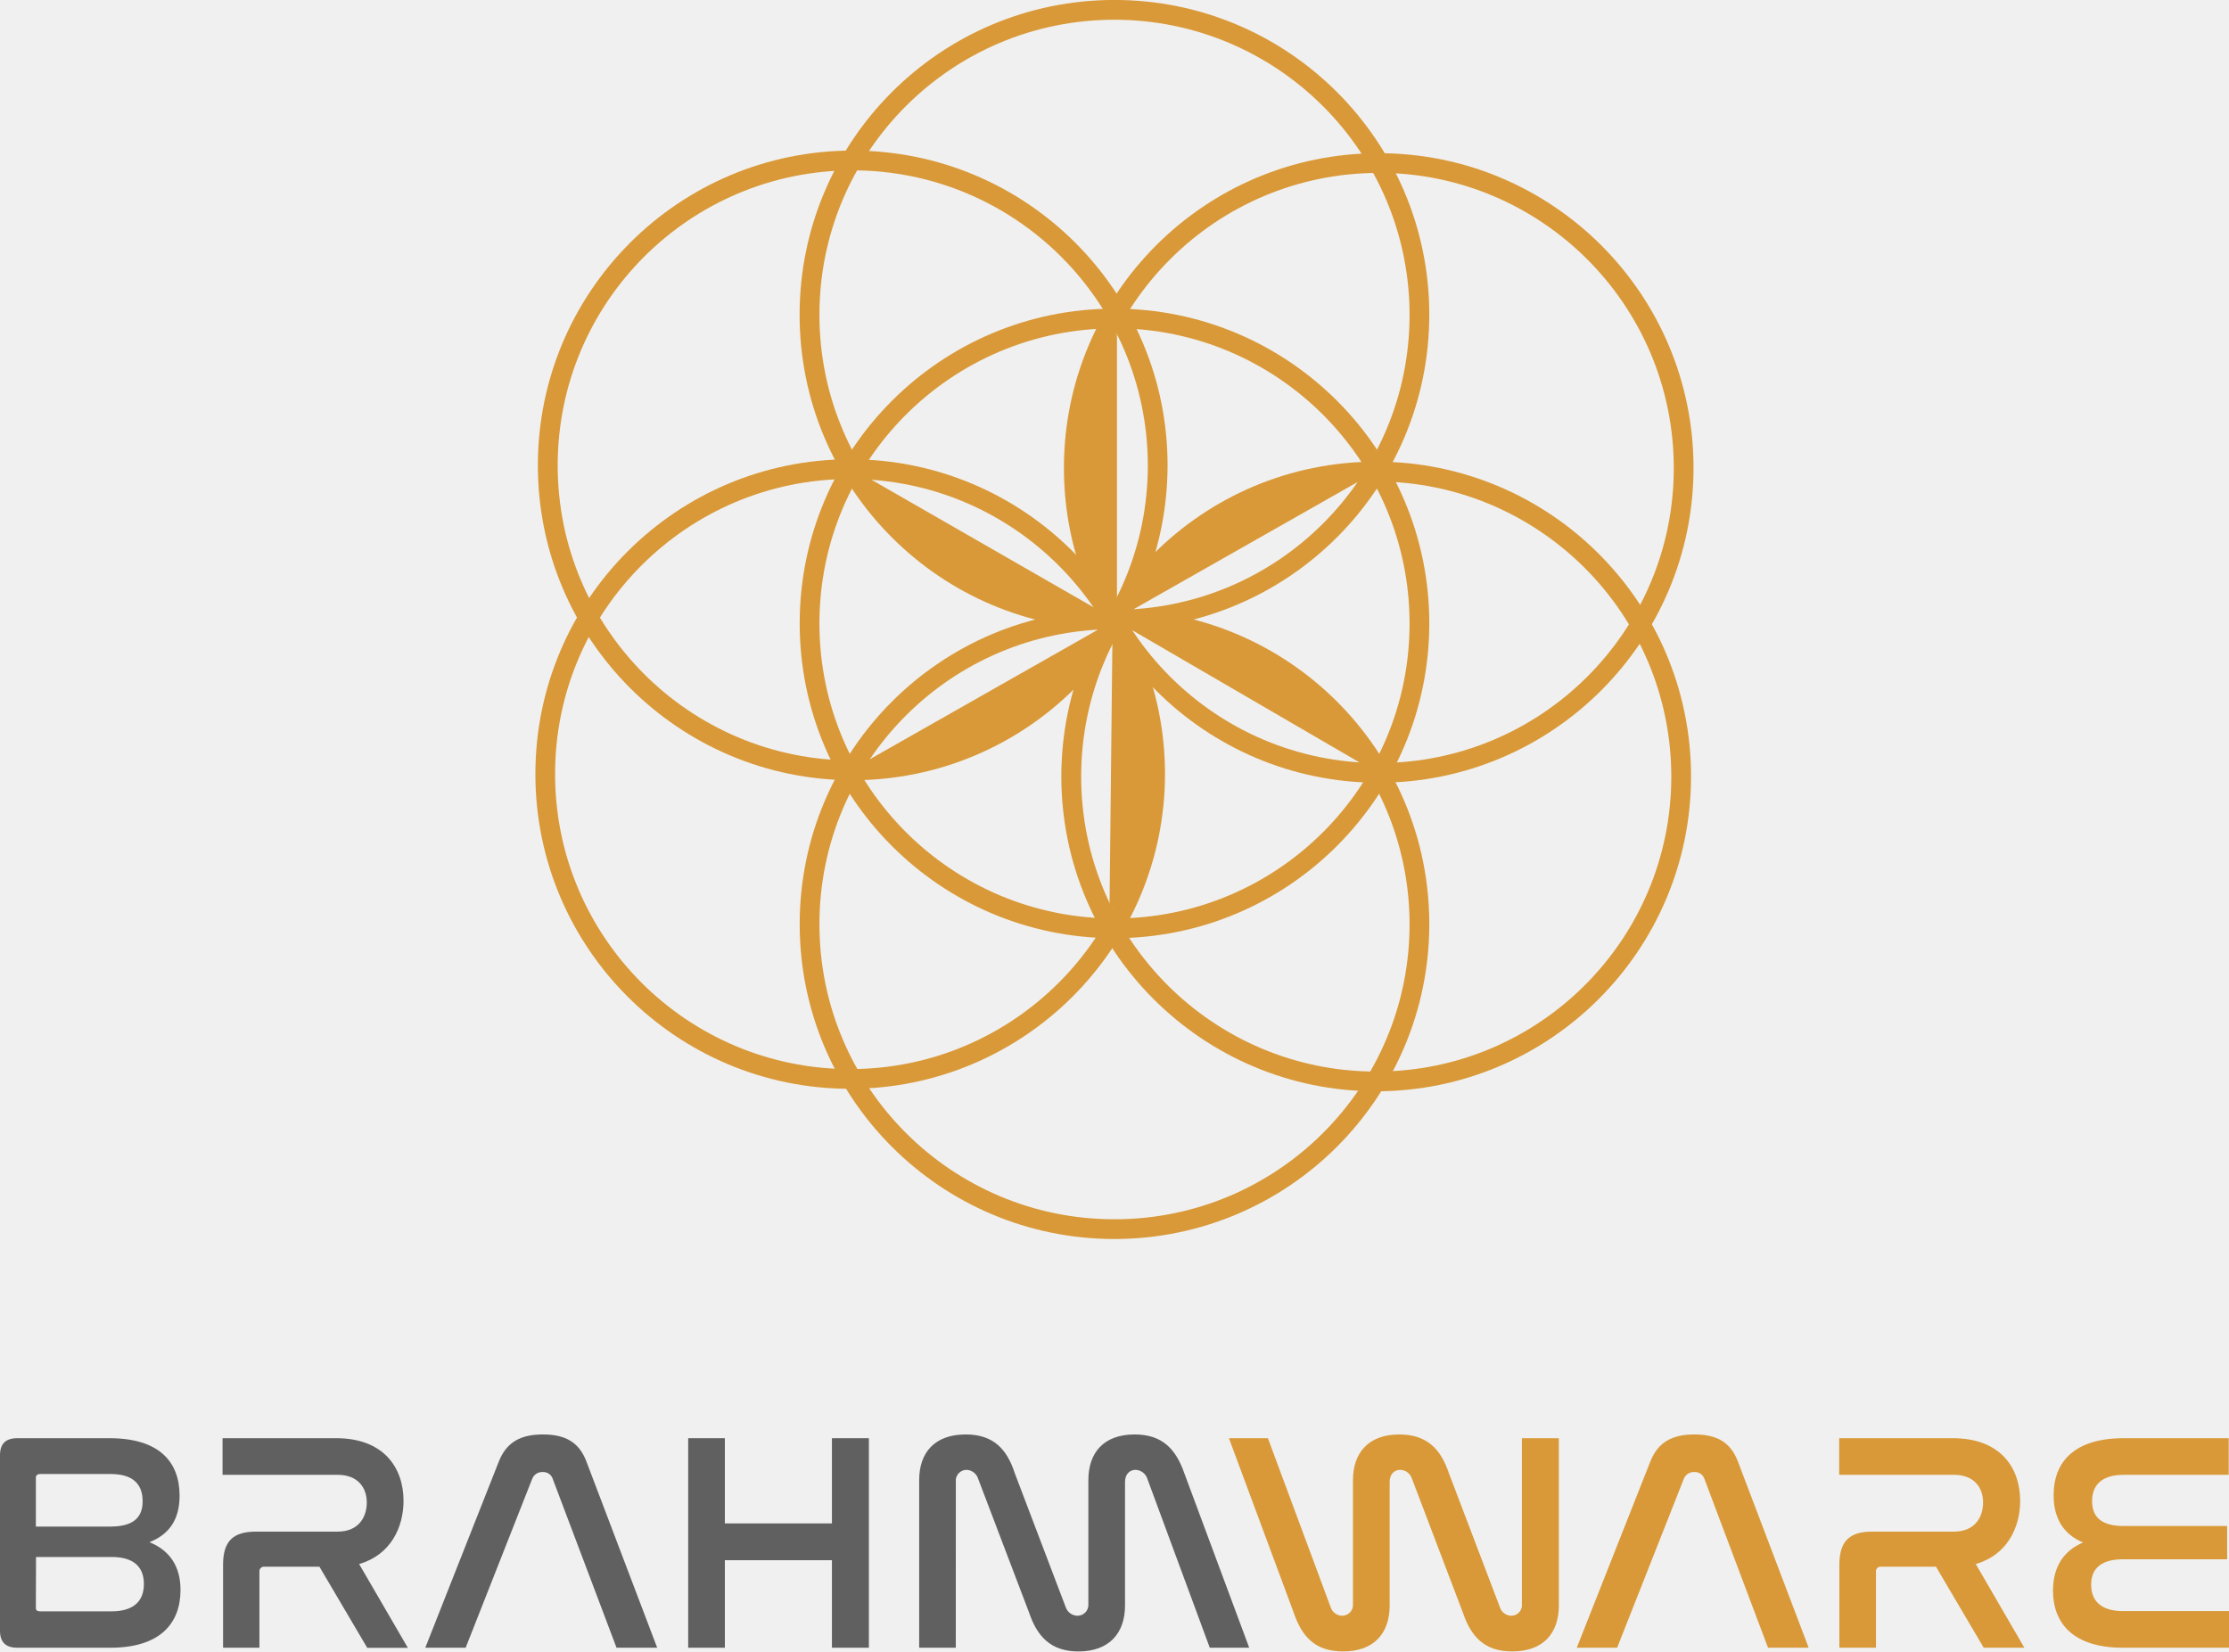
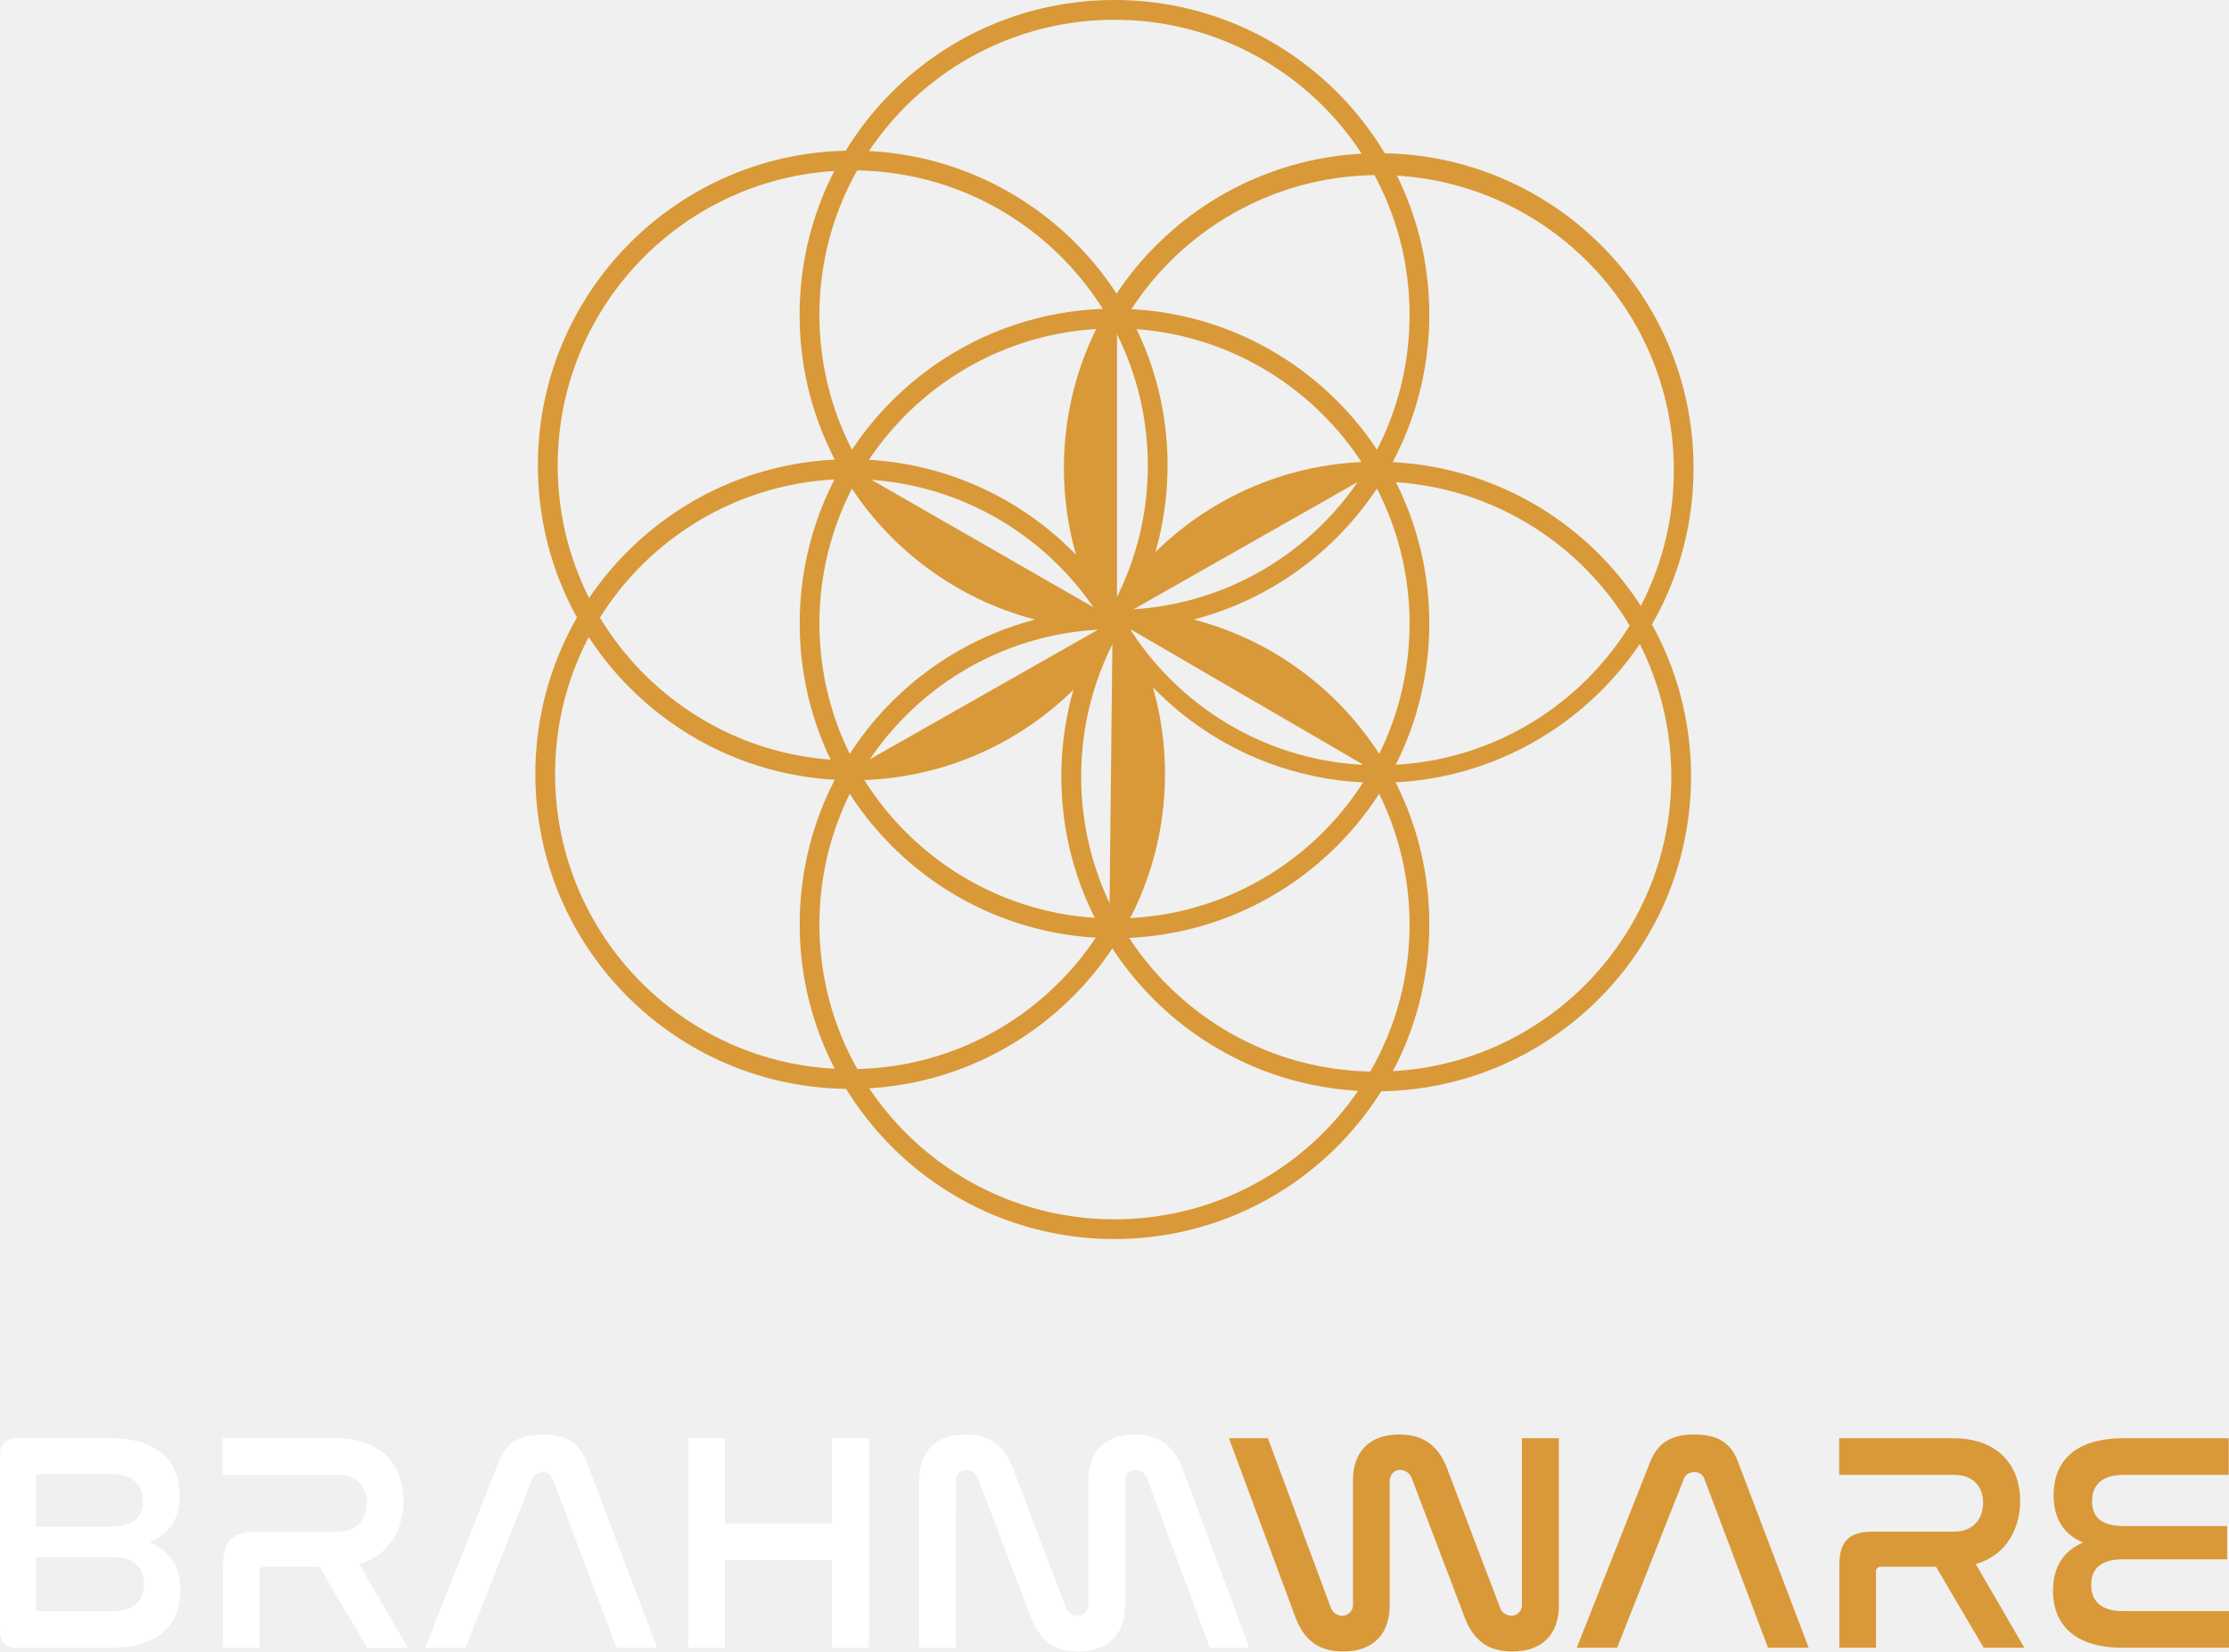
- <svg xmlns="http://www.w3.org/2000/svg" viewBox="0 0 529.62 392.42">
+ <svg xmlns="http://www.w3.org/2000/svg" id="f9570e03-2501-4eff-8b00-404cff3f1927" data-name="a89ebc40-ac2f-4f02-b768-88d325812d0f" viewBox="0 0 529.62 392.43">
  <defs>
-     <style>.cls-1{fill:#d99938;}.cls-2{fill:#606060;}</style>
+     <style>.b81cdd74-156b-48eb-8d96-33125aba69e9{fill:#d99938;}.efd1f78f-0347-41a5-8ee4-9674f665926f{fill:#fff;}</style>
  </defs>
-   <g id="Layer_2" data-name="Layer 2">
-     <g id="Layer_1-2" data-name="Layer 1">
-       <path class="cls-1" d="M301.26,341.75l14.9,40.13a2.9,2.9,0,0,0,2.73,2.06,2.58,2.58,0,0,0,2.58-2.8V351.71c0-6.49,3.69-10.85,11-10.85,6.64,0,9.89,3.54,11.8,9.22l12.1,31.8a2.9,2.9,0,0,0,2.73,2.06,2.53,2.53,0,0,0,2.51-2.8V341.75h8.78v39.76c0,6.56-3.69,10.91-11.07,10.91-6.64,0-9.81-3.54-11.73-9.22l-12.09-31.79a3,3,0,0,0-2.81-2.14c-1.47,0-2.5,1.11-2.5,2.88v29.36c0,6.56-3.69,10.91-11.07,10.91-6.64,0-9.81-3.54-11.73-9.22L292,341.75Z" />
-       <path class="cls-1" d="M384.24,391.54h-9.59l17.48-44.26c1.85-4.65,5.24-6.42,10.48-6.42s8.55,1.77,10.32,6.42l16.82,44.26h-9.66L405,351.49a2.39,2.39,0,0,0-2.44-1.7,2.53,2.53,0,0,0-2.51,1.7Z" />
-       <path class="cls-1" d="M464,341.75c11.22,0,16,6.93,16,14.9,0,6.2-3,12.83-10.55,15L481,391.54h-9.66L460,372.29H447a1.1,1.1,0,0,0-1.26,1.25v18h-8.7v-19.7c0-5.6,2.36-7.89,7.82-7.89h19.4c4.94,0,6.93-3.39,6.93-6.93s-2.14-6.57-6.93-6.57H437v-8.7Z" />
-       <path class="cls-1" d="M529.55,341.75v8.7H504.61c-5.23,0-7.52,2.44-7.52,6.27,0,4.06,2.58,5.9,7.6,5.9h24.49v7.9H504.47c-5,0-7.6,2-7.6,6.05,0,3.9,2.43,6.26,7.52,6.26h25.23v8.71H504.39c-11.8,0-16.59-5.83-16.59-13.57,0-5.68,2.58-9.52,7.15-11.44-4.65-1.91-7-5.75-7-11.21,0-8,4.95-13.57,16.67-13.57Z" />
-       <path class="cls-2" d="M26,341.75c11.73,0,16.67,5.53,16.67,13.65,0,5.75-2.51,9.22-7.16,11.06,4.72,1.92,7.38,5.61,7.38,11.36,0,8-4.94,13.72-16.67,13.72H4.13c-2.8,0-4.13-1.33-4.13-4.06V345.81c0-2.73,1.33-4.06,4.13-4.06Zm-17.48,21h17.7c5.16,0,7.67-1.92,7.67-6s-2.29-6.49-7.6-6.49H9.52c-.59,0-1,.29-1,.88Zm0,19.33c0,.59.37.81,1,.81h17c5.24,0,7.67-2.44,7.67-6.49,0-4.21-2.58-6.42-7.67-6.42H8.56Z" />
-       <path class="cls-2" d="M79.88,341.75c11.21,0,16,6.93,16,14.9,0,6.2-3,12.83-10.55,15l11.58,19.92H87.26L75.9,372.29h-13a1.1,1.1,0,0,0-1.26,1.25v18H53v-19.7c0-5.6,2.36-7.89,7.82-7.89h19.4c4.94,0,6.93-3.39,6.93-6.93s-2.14-6.57-6.93-6.57H52.88v-8.7Z" />
-       <path class="cls-2" d="M110.64,391.54h-9.59l17.48-44.26c1.84-4.65,5.24-6.42,10.47-6.42s8.56,1.77,10.33,6.42l16.82,44.26h-9.66l-15.13-40.05a2.37,2.37,0,0,0-2.43-1.7,2.53,2.53,0,0,0-2.51,1.7Z" />
-       <path class="cls-2" d="M172.23,341.75V362h25.44V341.75h8.78v49.79h-8.78v-20.8H172.23v20.8h-8.71V341.75Z" />
-       <path class="cls-2" d="M227.1,391.54h-8.7V351.71c0-6.49,3.61-10.85,11.06-10.85,6.64,0,9.81,3.54,11.66,9.22l12.09,31.8a3,3,0,0,0,2.81,2.06,2.58,2.58,0,0,0,2.58-2.8V351.71c0-6.49,3.61-10.85,11-10.85,6.64,0,9.81,3.54,11.8,9.22l15.42,41.46h-9.37l-14.83-40.13a3.05,3.05,0,0,0-2.8-2.14c-1.48,0-2.51,1.11-2.51,2.88v29.36c0,6.56-3.76,10.91-11.06,10.91-6.57,0-9.81-3.54-11.73-9.22l-12.1-31.79a3,3,0,0,0-2.73-2.14,2.57,2.57,0,0,0-2.58,2.88Z" />
-       <path class="cls-1" d="M264.81,294.42a74.8,74.8,0,1,1,74.8-74.8A74.88,74.88,0,0,1,264.81,294.42Zm0-144.91a70.11,70.11,0,1,0,70.11,70.11A70.19,70.19,0,0,0,264.81,149.51Z" />
-       <path class="cls-1" d="M264.81,222.94a74.8,74.8,0,1,1,74.8-74.8A74.88,74.88,0,0,1,264.81,222.94Zm0-144.91a70.11,70.11,0,1,0,70.11,70.11A70.19,70.19,0,0,0,264.81,78Z" />
-       <path class="cls-1" d="M264.81,149.61a74.81,74.81,0,1,1,74.8-74.81A74.89,74.89,0,0,1,264.81,149.61Zm0-144.92A70.11,70.11,0,1,0,334.92,74.8,70.19,70.19,0,0,0,264.81,4.69Z" />
-       <path class="cls-1" d="M327.59,186a74.8,74.8,0,1,1,74.8-74.8A74.89,74.89,0,0,1,327.59,186Zm0-144.91a70.11,70.11,0,1,0,70.11,70.11A70.19,70.19,0,0,0,327.59,41.07Z" />
-       <path class="cls-1" d="M327,259.32a74.81,74.81,0,1,1,74.8-74.8A74.88,74.88,0,0,1,327,259.32Zm0-144.91a70.11,70.11,0,1,0,70.11,70.11A70.19,70.19,0,0,0,327,114.41Z" />
-       <path class="cls-1" d="M202.62,185.4a74.81,74.81,0,1,1,74.8-74.81A74.89,74.89,0,0,1,202.62,185.4Zm0-144.92a70.11,70.11,0,1,0,70.11,70.11A70.19,70.19,0,0,0,202.62,40.48Z" />
-       <path class="cls-1" d="M202,258.73a74.8,74.8,0,1,1,74.81-74.8A74.89,74.89,0,0,1,202,258.73Zm0-144.91a70.11,70.11,0,1,0,70.11,70.11A70.19,70.19,0,0,0,202,113.82Z" />
-       <path class="cls-1" d="M265.4,144.57c-21.71-35.21,0-65.71,0-65.71" />
-       <path class="cls-1" d="M263.61,217.27c22.08-35,.71-65.71.71-65.71" />
-       <path class="cls-1" d="M267.83,145.63c19.9-36.27,57.14-32.45,57.14-32.45" />
-       <path class="cls-1" d="M324.65,182.12c-19-36.72-56.8-33.05-56.8-33.05" />
-       <path class="cls-1" d="M261,149.56C241.11,185.82,203.88,182,203.88,182" />
-       <path class="cls-1" d="M204.67,112.62c19.24,36.62,57,32.74,57,32.74" />
+   <g id="bfd49397-65d6-4b88-948f-cf77d58c452d" data-name="ba6a6599-9103-4591-ba47-8c26a1a6c94e">
+     <g id="f6d80fd8-30e8-41dd-abfb-579d71718f3d" data-name="b930eba3-1597-4cbe-98a7-a17b6bea276a">
+       <g id="a0187dbe-9c0d-42b2-bb58-1acbbd172b30" data-name="af45e26e-cf8a-4a91-8e74-c43970ee9d7a">
+         <path class="b81cdd74-156b-48eb-8d96-33125aba69e9" d="M301.26,341.76l14.9,40.13a2.9,2.9,0,0,0,2.73,2.06,2.58,2.58,0,0,0,2.589-2.571h0q0-.115-.009-.229V351.72c0-6.49,3.69-10.85,11-10.85,6.64,0,9.89,3.54,11.8,9.22l12.1,31.8a2.9,2.9,0,0,0,2.73,2.06,2.53,2.53,0,0,0,2.51-2.8V341.76h8.78v39.76c0,6.56-3.69,10.91-11.07,10.91-6.64,0-9.81-3.54-11.73-9.22L335.5,351.42a3,3,0,0,0-2.81-2.14c-1.47,0-2.5,1.11-2.5,2.88v29.36c0,6.56-3.69,10.91-11.07,10.91-6.64,0-9.81-3.54-11.73-9.22L292,341.76Z" />
+         <path class="b81cdd74-156b-48eb-8d96-33125aba69e9" d="M384.24,391.55h-9.59l17.48-44.26c1.85-4.65,5.24-6.42,10.48-6.42s8.55,1.77,10.32,6.42l16.82,44.26h-9.66L405,351.5a2.39,2.39,0,0,0-2.44-1.7,2.53,2.53,0,0,0-2.51,1.7Z" />
+         <path class="b81cdd74-156b-48eb-8d96-33125aba69e9" d="M464,341.76c11.22,0,16,6.93,16,14.9,0,6.2-3,12.83-10.55,15L481,391.55h-9.66L460,372.3H447a1.1,1.1,0,0,0-1.26,1.25v18h-8.7v-19.7c0-5.6,2.36-7.89,7.82-7.89h19.4c4.94,0,6.93-3.39,6.93-6.93s-2.14-6.57-6.93-6.57H437v-8.7Z" />
+         <path class="b81cdd74-156b-48eb-8d96-33125aba69e9" d="M529.55,341.76v8.7H504.61c-5.23,0-7.52,2.44-7.52,6.27,0,4.06,2.58,5.9,7.6,5.9h24.49v7.9H504.47c-5,0-7.6,2-7.6,6.05,0,3.9,2.43,6.26,7.52,6.26h25.23v8.71H504.39c-11.8,0-16.59-5.83-16.59-13.57,0-5.68,2.58-9.52,7.15-11.44-4.65-1.91-7-5.75-7-11.21,0-8,4.95-13.57,16.67-13.57Z" />
+       </g>
+       <g id="b8f96ff6-97d5-485b-88c2-010076c06631" data-name="a0926b88-e12b-4758-9a32-44e675d6a71d">
+         <path class="efd1f78f-0347-41a5-8ee4-9674f665926f" d="M26,341.76c11.73,0,16.67,5.53,16.67,13.65,0,5.75-2.51,9.22-7.16,11.06,4.72,1.92,7.38,5.61,7.38,11.36,0,8-4.94,13.72-16.67,13.72H4.13c-2.8,0-4.13-1.33-4.13-4.06V345.82c0-2.73,1.33-4.06,4.13-4.06Zm-17.48,21h17.7c5.16,0,7.67-1.92,7.67-6s-2.29-6.49-7.6-6.49H9.52c-.59,0-1,.29-1,.88Zm0,19.33c0,.59.37.81,1,.81h17c5.24,0,7.67-2.44,7.67-6.49,0-4.21-2.58-6.42-7.67-6.42H8.56Z" />
+         <path class="efd1f78f-0347-41a5-8ee4-9674f665926f" d="M79.88,341.76c11.21,0,16,6.93,16,14.9,0,6.2-3,12.83-10.55,15l11.58,19.92H87.26L75.9,372.3h-13a1.1,1.1,0,0,0-1.26,1.25v18H53v-19.7c0-5.6,2.36-7.89,7.82-7.89h19.4c4.94,0,6.93-3.39,6.93-6.93s-2.14-6.57-6.93-6.57H52.88v-8.7Z" />
+         <path class="efd1f78f-0347-41a5-8ee4-9674f665926f" d="M110.64,391.55h-9.59l17.48-44.26c1.84-4.65,5.24-6.42,10.47-6.42s8.56,1.77,10.33,6.42l16.82,44.26h-9.66L131.36,351.5a2.37,2.37,0,0,0-2.43-1.7,2.53,2.53,0,0,0-2.51,1.7Z" />
+         <path class="efd1f78f-0347-41a5-8ee4-9674f665926f" d="M172.23,341.76v20.25h25.44V341.76h8.78v49.79h-8.78v-20.8H172.23v20.8h-8.71V341.76Z" />
+         <path class="efd1f78f-0347-41a5-8ee4-9674f665926f" d="M227.1,391.55h-8.7V351.72c0-6.49,3.61-10.85,11.06-10.85,6.64,0,9.81,3.54,11.66,9.22l12.09,31.8a3,3,0,0,0,2.81,2.06,2.58,2.58,0,0,0,2.589-2.571h0q0-.115-.009-.229V351.72c0-6.49,3.61-10.85,11-10.85,6.64,0,9.81,3.54,11.8,9.22l15.42,41.46h-9.37l-14.83-40.13a3.05,3.05,0,0,0-2.8-2.14c-1.48,0-2.51,1.11-2.51,2.88v29.36c0,6.56-3.76,10.91-11.06,10.91-6.57,0-9.81-3.54-11.73-9.22l-12.1-31.79a3,3,0,0,0-2.73-2.14,2.57,2.57,0,0,0-2.58,2.88Z" />
+       </g>
+       <g id="b0f9856d-27e4-4797-81b3-fdcdef4f9bca" data-name="e3194fc4-bd3b-43e2-b23a-361a9612fcf0">
+         <path class="b81cdd74-156b-48eb-8d96-33125aba69e9" d="M264.81,294.43a74.8,74.8,0,1,1,74.8-74.8h0A74.88,74.88,0,0,1,264.81,294.43Zm0-144.91a70.11,70.11,0,1,0,70.11,70.11h0A70.19,70.19,0,0,0,264.81,149.52Z" />
+         <path class="b81cdd74-156b-48eb-8d96-33125aba69e9" d="M264.81,222.95a74.8,74.8,0,1,1,74.8-74.8h0A74.88,74.88,0,0,1,264.81,222.95Zm0-144.91a70.11,70.11,0,1,0,70.11,70.11h0a70.19,70.19,0,0,0-70.11-70.14Z" />
+         <path class="b81cdd74-156b-48eb-8d96-33125aba69e9" d="M264.81,149.62a74.81,74.81,0,1,1,74.8-74.82h0v.01A74.89,74.89,0,0,1,264.81,149.62Zm0-144.92a70.11,70.11,0,1,0,70.11,70.11A70.11,70.11,0,0,0,264.81,4.7Z" />
+         <path class="b81cdd74-156b-48eb-8d96-33125aba69e9" d="M327.59,186.01a74.8,74.8,0,1,1,74.8-74.8,74.8,74.8,0,0,1-74.8,74.8Zm-70.12-74.275a70.12,70.12,0,1,0,0-.02Z" />
+         <path class="b81cdd74-156b-48eb-8d96-33125aba69e9" d="M327,259.33a74.81,74.81,0,1,1,74.8-74.82v.02A74.88,74.88,0,0,1,327,259.33Zm0-144.91a70.11,70.11,0,1,0,70.11,70.11h0A70.19,70.19,0,0,0,327,114.42Z" />
+         <path class="b81cdd74-156b-48eb-8d96-33125aba69e9" d="M202.62,185.41a74.81,74.81,0,1,1,74.8-74.82h0v.01A74.89,74.89,0,0,1,202.62,185.41Zm0-144.92a70.11,70.11,0,1,0,70.11,70.11h0A70.19,70.19,0,0,0,202.62,40.49Z" />
+         <path class="b81cdd74-156b-48eb-8d96-33125aba69e9" d="M202,258.74a74.805,74.805,0,1,1,.01,0Zm0-144.91a70.11,70.11,0,1,0,70.11,70.11h0A70.19,70.19,0,0,0,202,113.83Z" />
+         <path class="b81cdd74-156b-48eb-8d96-33125aba69e9" d="M265.4,144.58c-21.71-35.21,0-65.71,0-65.71" />
+         <path class="b81cdd74-156b-48eb-8d96-33125aba69e9" d="M263.61,217.28c22.08-35,.71-65.71.71-65.71" />
+         <path class="b81cdd74-156b-48eb-8d96-33125aba69e9" d="M267.83,145.64c19.9-36.27,57.14-32.45,57.14-32.45" />
+         <path class="b81cdd74-156b-48eb-8d96-33125aba69e9" d="M324.65,182.13c-19-36.72-56.8-33.05-56.8-33.05" />
+         <path class="b81cdd74-156b-48eb-8d96-33125aba69e9" d="M261,149.57c-19.89,36.26-57.12,32.44-57.12,32.44" />
+         <path class="b81cdd74-156b-48eb-8d96-33125aba69e9" d="M204.67,112.63c19.24,36.62,57,32.74,57,32.74" />
+       </g>
    </g>
  </g>
</svg>
